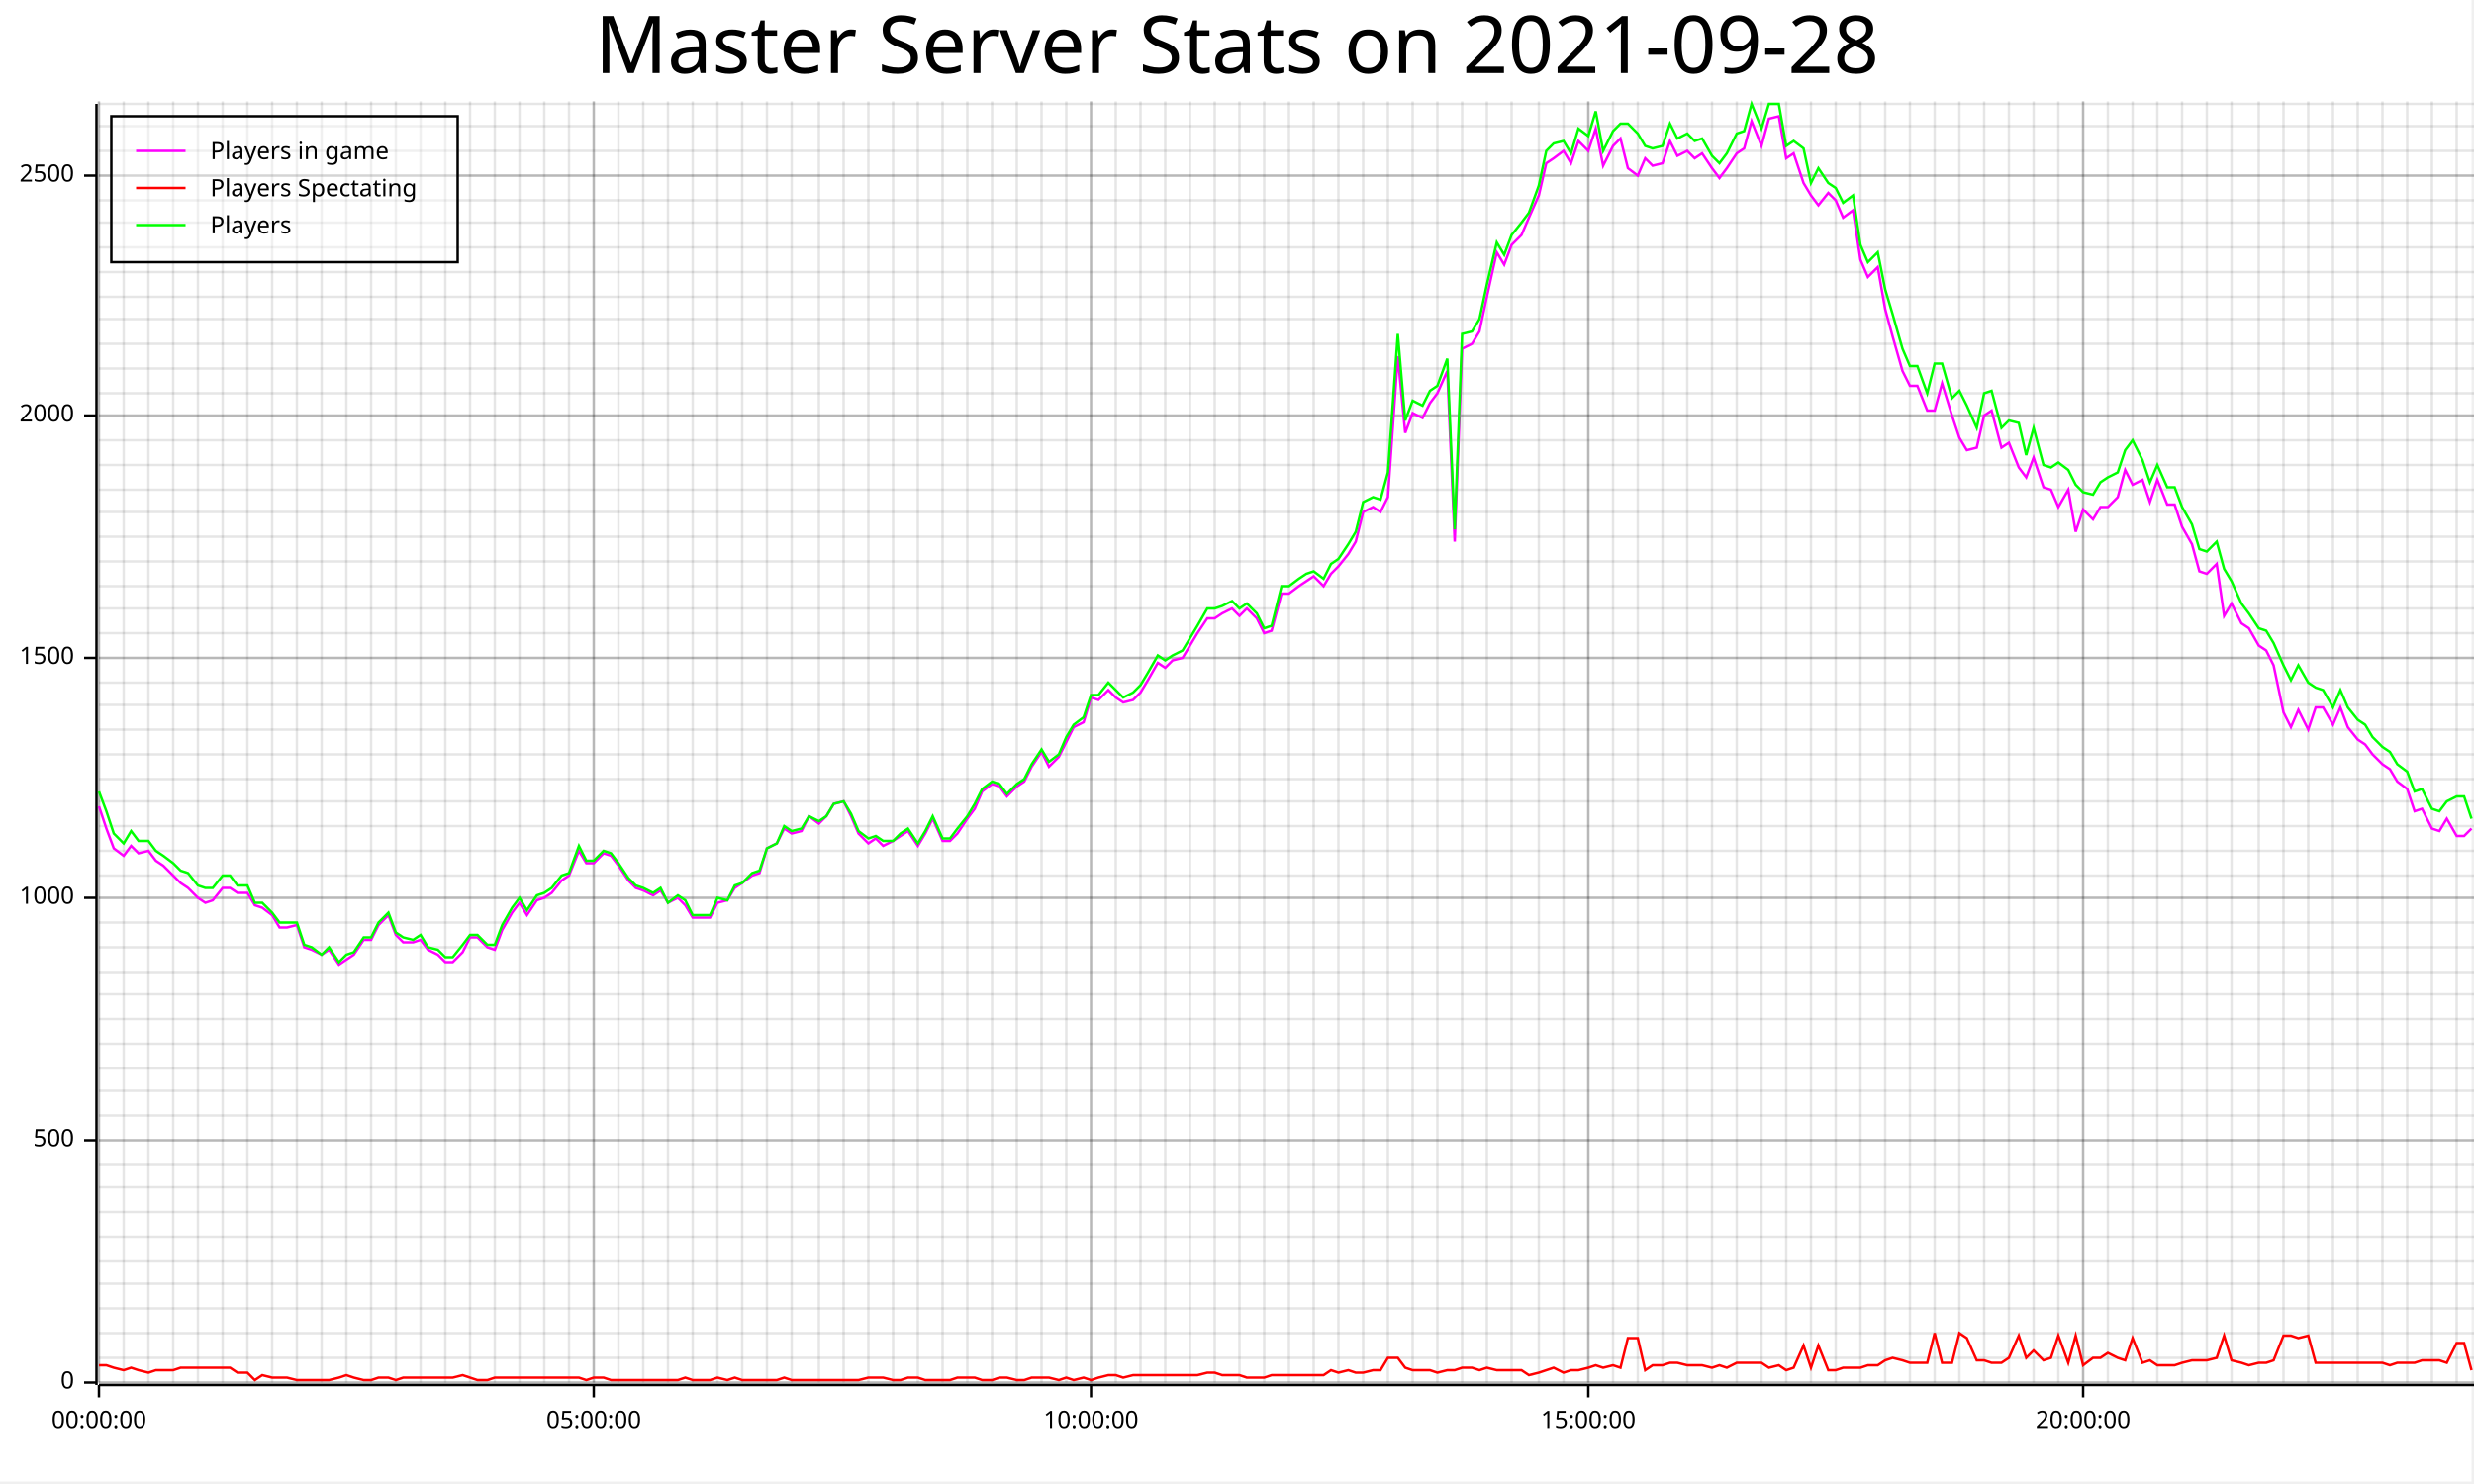
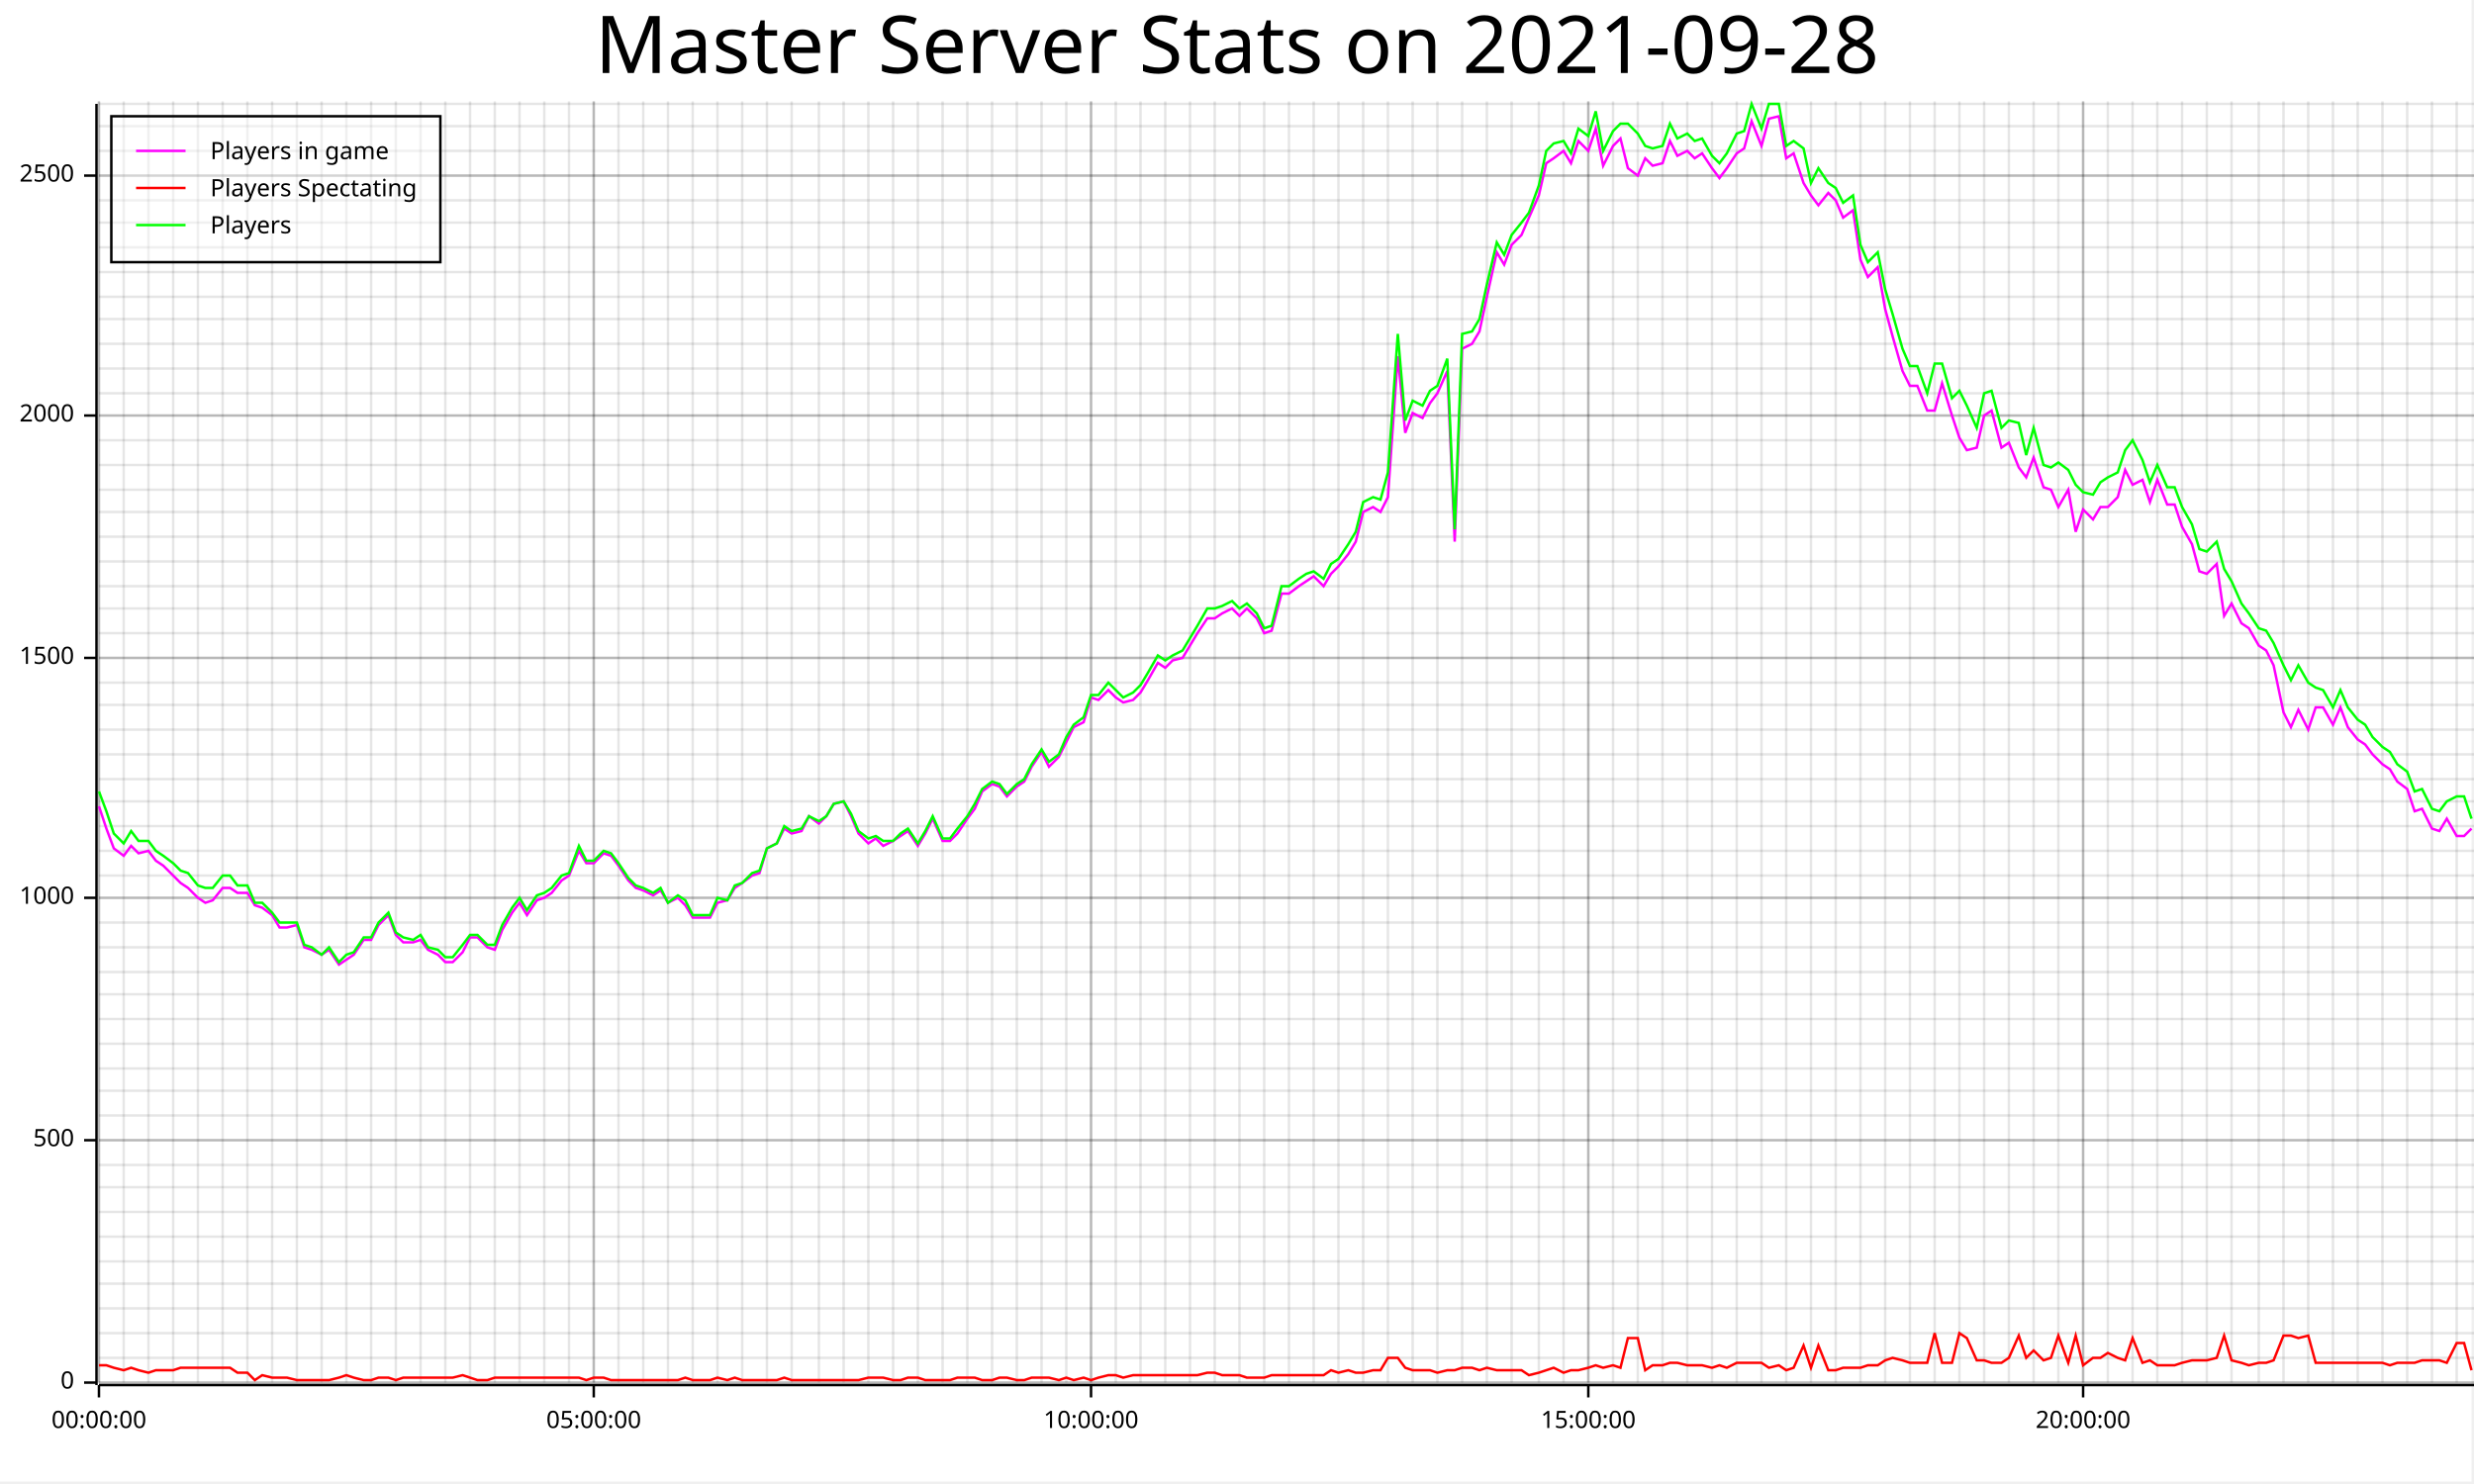
<svg xmlns="http://www.w3.org/2000/svg" width="1000" height="600" viewBox="0 0 1000 600">
  <rect x="0" y="0" width="999" height="599" opacity="1" fill="#FFFFFF" stroke="none" />
  <text x="500" y="5" dy="0.76em" text-anchor="middle" font-family="sans-serif" font-size="32.258" opacity="1" fill="#000000">
Master Server Stats on 2021-09-28
</text>
  <line opacity="0.1" stroke="#000000" stroke-width="1" x1="40" y1="559" x2="40" y2="41" />
  <line opacity="0.1" stroke="#000000" stroke-width="1" x1="50" y1="559" x2="50" y2="41" />
  <line opacity="0.1" stroke="#000000" stroke-width="1" x1="60" y1="559" x2="60" y2="41" />
  <line opacity="0.1" stroke="#000000" stroke-width="1" x1="70" y1="559" x2="70" y2="41" />
  <line opacity="0.1" stroke="#000000" stroke-width="1" x1="80" y1="559" x2="80" y2="41" />
  <line opacity="0.1" stroke="#000000" stroke-width="1" x1="90" y1="559" x2="90" y2="41" />
  <line opacity="0.1" stroke="#000000" stroke-width="1" x1="100" y1="559" x2="100" y2="41" />
  <line opacity="0.1" stroke="#000000" stroke-width="1" x1="110" y1="559" x2="110" y2="41" />
  <line opacity="0.1" stroke="#000000" stroke-width="1" x1="120" y1="559" x2="120" y2="41" />
  <line opacity="0.1" stroke="#000000" stroke-width="1" x1="130" y1="559" x2="130" y2="41" />
  <line opacity="0.1" stroke="#000000" stroke-width="1" x1="140" y1="559" x2="140" y2="41" />
  <line opacity="0.1" stroke="#000000" stroke-width="1" x1="150" y1="559" x2="150" y2="41" />
  <line opacity="0.1" stroke="#000000" stroke-width="1" x1="160" y1="559" x2="160" y2="41" />
  <line opacity="0.1" stroke="#000000" stroke-width="1" x1="170" y1="559" x2="170" y2="41" />
  <line opacity="0.1" stroke="#000000" stroke-width="1" x1="180" y1="559" x2="180" y2="41" />
  <line opacity="0.1" stroke="#000000" stroke-width="1" x1="190" y1="559" x2="190" y2="41" />
  <line opacity="0.1" stroke="#000000" stroke-width="1" x1="200" y1="559" x2="200" y2="41" />
  <line opacity="0.1" stroke="#000000" stroke-width="1" x1="210" y1="559" x2="210" y2="41" />
  <line opacity="0.1" stroke="#000000" stroke-width="1" x1="220" y1="559" x2="220" y2="41" />
  <line opacity="0.1" stroke="#000000" stroke-width="1" x1="230" y1="559" x2="230" y2="41" />
  <line opacity="0.1" stroke="#000000" stroke-width="1" x1="240" y1="559" x2="240" y2="41" />
  <line opacity="0.1" stroke="#000000" stroke-width="1" x1="250" y1="559" x2="250" y2="41" />
  <line opacity="0.1" stroke="#000000" stroke-width="1" x1="260" y1="559" x2="260" y2="41" />
  <line opacity="0.1" stroke="#000000" stroke-width="1" x1="270" y1="559" x2="270" y2="41" />
  <line opacity="0.1" stroke="#000000" stroke-width="1" x1="280" y1="559" x2="280" y2="41" />
  <line opacity="0.1" stroke="#000000" stroke-width="1" x1="290" y1="559" x2="290" y2="41" />
  <line opacity="0.1" stroke="#000000" stroke-width="1" x1="300" y1="559" x2="300" y2="41" />
  <line opacity="0.1" stroke="#000000" stroke-width="1" x1="310" y1="559" x2="310" y2="41" />
  <line opacity="0.1" stroke="#000000" stroke-width="1" x1="320" y1="559" x2="320" y2="41" />
  <line opacity="0.1" stroke="#000000" stroke-width="1" x1="331" y1="559" x2="331" y2="41" />
  <line opacity="0.1" stroke="#000000" stroke-width="1" x1="341" y1="559" x2="341" y2="41" />
  <line opacity="0.1" stroke="#000000" stroke-width="1" x1="351" y1="559" x2="351" y2="41" />
  <line opacity="0.1" stroke="#000000" stroke-width="1" x1="361" y1="559" x2="361" y2="41" />
  <line opacity="0.1" stroke="#000000" stroke-width="1" x1="371" y1="559" x2="371" y2="41" />
  <line opacity="0.1" stroke="#000000" stroke-width="1" x1="381" y1="559" x2="381" y2="41" />
  <line opacity="0.1" stroke="#000000" stroke-width="1" x1="391" y1="559" x2="391" y2="41" />
  <line opacity="0.1" stroke="#000000" stroke-width="1" x1="401" y1="559" x2="401" y2="41" />
  <line opacity="0.1" stroke="#000000" stroke-width="1" x1="411" y1="559" x2="411" y2="41" />
  <line opacity="0.1" stroke="#000000" stroke-width="1" x1="421" y1="559" x2="421" y2="41" />
  <line opacity="0.1" stroke="#000000" stroke-width="1" x1="431" y1="559" x2="431" y2="41" />
  <line opacity="0.1" stroke="#000000" stroke-width="1" x1="441" y1="559" x2="441" y2="41" />
  <line opacity="0.1" stroke="#000000" stroke-width="1" x1="451" y1="559" x2="451" y2="41" />
  <line opacity="0.1" stroke="#000000" stroke-width="1" x1="461" y1="559" x2="461" y2="41" />
  <line opacity="0.1" stroke="#000000" stroke-width="1" x1="471" y1="559" x2="471" y2="41" />
  <line opacity="0.1" stroke="#000000" stroke-width="1" x1="481" y1="559" x2="481" y2="41" />
  <line opacity="0.1" stroke="#000000" stroke-width="1" x1="491" y1="559" x2="491" y2="41" />
  <line opacity="0.1" stroke="#000000" stroke-width="1" x1="501" y1="559" x2="501" y2="41" />
  <line opacity="0.1" stroke="#000000" stroke-width="1" x1="511" y1="559" x2="511" y2="41" />
  <line opacity="0.1" stroke="#000000" stroke-width="1" x1="521" y1="559" x2="521" y2="41" />
  <line opacity="0.1" stroke="#000000" stroke-width="1" x1="531" y1="559" x2="531" y2="41" />
  <line opacity="0.1" stroke="#000000" stroke-width="1" x1="541" y1="559" x2="541" y2="41" />
  <line opacity="0.1" stroke="#000000" stroke-width="1" x1="551" y1="559" x2="551" y2="41" />
  <line opacity="0.1" stroke="#000000" stroke-width="1" x1="561" y1="559" x2="561" y2="41" />
  <line opacity="0.1" stroke="#000000" stroke-width="1" x1="571" y1="559" x2="571" y2="41" />
  <line opacity="0.1" stroke="#000000" stroke-width="1" x1="581" y1="559" x2="581" y2="41" />
  <line opacity="0.1" stroke="#000000" stroke-width="1" x1="591" y1="559" x2="591" y2="41" />
  <line opacity="0.1" stroke="#000000" stroke-width="1" x1="601" y1="559" x2="601" y2="41" />
  <line opacity="0.1" stroke="#000000" stroke-width="1" x1="611" y1="559" x2="611" y2="41" />
  <line opacity="0.1" stroke="#000000" stroke-width="1" x1="622" y1="559" x2="622" y2="41" />
  <line opacity="0.1" stroke="#000000" stroke-width="1" x1="632" y1="559" x2="632" y2="41" />
  <line opacity="0.1" stroke="#000000" stroke-width="1" x1="642" y1="559" x2="642" y2="41" />
  <line opacity="0.1" stroke="#000000" stroke-width="1" x1="652" y1="559" x2="652" y2="41" />
  <line opacity="0.1" stroke="#000000" stroke-width="1" x1="662" y1="559" x2="662" y2="41" />
  <line opacity="0.1" stroke="#000000" stroke-width="1" x1="672" y1="559" x2="672" y2="41" />
  <line opacity="0.1" stroke="#000000" stroke-width="1" x1="682" y1="559" x2="682" y2="41" />
  <line opacity="0.1" stroke="#000000" stroke-width="1" x1="692" y1="559" x2="692" y2="41" />
  <line opacity="0.1" stroke="#000000" stroke-width="1" x1="702" y1="559" x2="702" y2="41" />
  <line opacity="0.1" stroke="#000000" stroke-width="1" x1="712" y1="559" x2="712" y2="41" />
  <line opacity="0.1" stroke="#000000" stroke-width="1" x1="722" y1="559" x2="722" y2="41" />
  <line opacity="0.1" stroke="#000000" stroke-width="1" x1="732" y1="559" x2="732" y2="41" />
  <line opacity="0.1" stroke="#000000" stroke-width="1" x1="742" y1="559" x2="742" y2="41" />
  <line opacity="0.1" stroke="#000000" stroke-width="1" x1="752" y1="559" x2="752" y2="41" />
  <line opacity="0.1" stroke="#000000" stroke-width="1" x1="762" y1="559" x2="762" y2="41" />
  <line opacity="0.1" stroke="#000000" stroke-width="1" x1="772" y1="559" x2="772" y2="41" />
  <line opacity="0.1" stroke="#000000" stroke-width="1" x1="782" y1="559" x2="782" y2="41" />
  <line opacity="0.1" stroke="#000000" stroke-width="1" x1="792" y1="559" x2="792" y2="41" />
  <line opacity="0.1" stroke="#000000" stroke-width="1" x1="802" y1="559" x2="802" y2="41" />
  <line opacity="0.1" stroke="#000000" stroke-width="1" x1="812" y1="559" x2="812" y2="41" />
  <line opacity="0.1" stroke="#000000" stroke-width="1" x1="822" y1="559" x2="822" y2="41" />
  <line opacity="0.1" stroke="#000000" stroke-width="1" x1="832" y1="559" x2="832" y2="41" />
  <line opacity="0.1" stroke="#000000" stroke-width="1" x1="842" y1="559" x2="842" y2="41" />
  <line opacity="0.1" stroke="#000000" stroke-width="1" x1="852" y1="559" x2="852" y2="41" />
  <line opacity="0.1" stroke="#000000" stroke-width="1" x1="862" y1="559" x2="862" y2="41" />
  <line opacity="0.1" stroke="#000000" stroke-width="1" x1="872" y1="559" x2="872" y2="41" />
  <line opacity="0.1" stroke="#000000" stroke-width="1" x1="882" y1="559" x2="882" y2="41" />
  <line opacity="0.1" stroke="#000000" stroke-width="1" x1="892" y1="559" x2="892" y2="41" />
  <line opacity="0.1" stroke="#000000" stroke-width="1" x1="902" y1="559" x2="902" y2="41" />
  <line opacity="0.1" stroke="#000000" stroke-width="1" x1="913" y1="559" x2="913" y2="41" />
  <line opacity="0.1" stroke="#000000" stroke-width="1" x1="923" y1="559" x2="923" y2="41" />
  <line opacity="0.1" stroke="#000000" stroke-width="1" x1="933" y1="559" x2="933" y2="41" />
  <line opacity="0.1" stroke="#000000" stroke-width="1" x1="943" y1="559" x2="943" y2="41" />
  <line opacity="0.1" stroke="#000000" stroke-width="1" x1="953" y1="559" x2="953" y2="41" />
  <line opacity="0.1" stroke="#000000" stroke-width="1" x1="963" y1="559" x2="963" y2="41" />
  <line opacity="0.1" stroke="#000000" stroke-width="1" x1="973" y1="559" x2="973" y2="41" />
  <line opacity="0.1" stroke="#000000" stroke-width="1" x1="983" y1="559" x2="983" y2="41" />
  <line opacity="0.1" stroke="#000000" stroke-width="1" x1="993" y1="559" x2="993" y2="41" />
  <line opacity="0.1" stroke="#000000" stroke-width="1" x1="40" y1="559" x2="1000" y2="559" />
  <line opacity="0.1" stroke="#000000" stroke-width="1" x1="40" y1="549" x2="1000" y2="549" />
  <line opacity="0.1" stroke="#000000" stroke-width="1" x1="40" y1="539" x2="1000" y2="539" />
  <line opacity="0.1" stroke="#000000" stroke-width="1" x1="40" y1="529" x2="1000" y2="529" />
  <line opacity="0.1" stroke="#000000" stroke-width="1" x1="40" y1="519" x2="1000" y2="519" />
  <line opacity="0.1" stroke="#000000" stroke-width="1" x1="40" y1="510" x2="1000" y2="510" />
  <line opacity="0.1" stroke="#000000" stroke-width="1" x1="40" y1="500" x2="1000" y2="500" />
  <line opacity="0.1" stroke="#000000" stroke-width="1" x1="40" y1="490" x2="1000" y2="490" />
  <line opacity="0.1" stroke="#000000" stroke-width="1" x1="40" y1="480" x2="1000" y2="480" />
  <line opacity="0.1" stroke="#000000" stroke-width="1" x1="40" y1="471" x2="1000" y2="471" />
  <line opacity="0.1" stroke="#000000" stroke-width="1" x1="40" y1="461" x2="1000" y2="461" />
  <line opacity="0.1" stroke="#000000" stroke-width="1" x1="40" y1="451" x2="1000" y2="451" />
  <line opacity="0.1" stroke="#000000" stroke-width="1" x1="40" y1="441" x2="1000" y2="441" />
  <line opacity="0.1" stroke="#000000" stroke-width="1" x1="40" y1="432" x2="1000" y2="432" />
  <line opacity="0.1" stroke="#000000" stroke-width="1" x1="40" y1="422" x2="1000" y2="422" />
  <line opacity="0.1" stroke="#000000" stroke-width="1" x1="40" y1="412" x2="1000" y2="412" />
  <line opacity="0.1" stroke="#000000" stroke-width="1" x1="40" y1="402" x2="1000" y2="402" />
  <line opacity="0.1" stroke="#000000" stroke-width="1" x1="40" y1="393" x2="1000" y2="393" />
  <line opacity="0.1" stroke="#000000" stroke-width="1" x1="40" y1="383" x2="1000" y2="383" />
  <line opacity="0.1" stroke="#000000" stroke-width="1" x1="40" y1="373" x2="1000" y2="373" />
  <line opacity="0.1" stroke="#000000" stroke-width="1" x1="40" y1="363" x2="1000" y2="363" />
  <line opacity="0.1" stroke="#000000" stroke-width="1" x1="40" y1="354" x2="1000" y2="354" />
  <line opacity="0.1" stroke="#000000" stroke-width="1" x1="40" y1="344" x2="1000" y2="344" />
  <line opacity="0.1" stroke="#000000" stroke-width="1" x1="40" y1="334" x2="1000" y2="334" />
  <line opacity="0.1" stroke="#000000" stroke-width="1" x1="40" y1="324" x2="1000" y2="324" />
  <line opacity="0.1" stroke="#000000" stroke-width="1" x1="40" y1="315" x2="1000" y2="315" />
  <line opacity="0.1" stroke="#000000" stroke-width="1" x1="40" y1="305" x2="1000" y2="305" />
  <line opacity="0.1" stroke="#000000" stroke-width="1" x1="40" y1="295" x2="1000" y2="295" />
  <line opacity="0.1" stroke="#000000" stroke-width="1" x1="40" y1="285" x2="1000" y2="285" />
  <line opacity="0.1" stroke="#000000" stroke-width="1" x1="40" y1="276" x2="1000" y2="276" />
  <line opacity="0.1" stroke="#000000" stroke-width="1" x1="40" y1="266" x2="1000" y2="266" />
  <line opacity="0.1" stroke="#000000" stroke-width="1" x1="40" y1="256" x2="1000" y2="256" />
  <line opacity="0.1" stroke="#000000" stroke-width="1" x1="40" y1="246" x2="1000" y2="246" />
  <line opacity="0.1" stroke="#000000" stroke-width="1" x1="40" y1="237" x2="1000" y2="237" />
  <line opacity="0.1" stroke="#000000" stroke-width="1" x1="40" y1="227" x2="1000" y2="227" />
  <line opacity="0.1" stroke="#000000" stroke-width="1" x1="40" y1="217" x2="1000" y2="217" />
  <line opacity="0.1" stroke="#000000" stroke-width="1" x1="40" y1="207" x2="1000" y2="207" />
  <line opacity="0.1" stroke="#000000" stroke-width="1" x1="40" y1="198" x2="1000" y2="198" />
  <line opacity="0.1" stroke="#000000" stroke-width="1" x1="40" y1="188" x2="1000" y2="188" />
  <line opacity="0.1" stroke="#000000" stroke-width="1" x1="40" y1="178" x2="1000" y2="178" />
  <line opacity="0.1" stroke="#000000" stroke-width="1" x1="40" y1="168" x2="1000" y2="168" />
  <line opacity="0.1" stroke="#000000" stroke-width="1" x1="40" y1="159" x2="1000" y2="159" />
  <line opacity="0.1" stroke="#000000" stroke-width="1" x1="40" y1="149" x2="1000" y2="149" />
  <line opacity="0.1" stroke="#000000" stroke-width="1" x1="40" y1="139" x2="1000" y2="139" />
  <line opacity="0.1" stroke="#000000" stroke-width="1" x1="40" y1="129" x2="1000" y2="129" />
  <line opacity="0.1" stroke="#000000" stroke-width="1" x1="40" y1="120" x2="1000" y2="120" />
  <line opacity="0.1" stroke="#000000" stroke-width="1" x1="40" y1="110" x2="1000" y2="110" />
  <line opacity="0.1" stroke="#000000" stroke-width="1" x1="40" y1="100" x2="1000" y2="100" />
  <line opacity="0.1" stroke="#000000" stroke-width="1" x1="40" y1="90" x2="1000" y2="90" />
  <line opacity="0.1" stroke="#000000" stroke-width="1" x1="40" y1="81" x2="1000" y2="81" />
  <line opacity="0.1" stroke="#000000" stroke-width="1" x1="40" y1="71" x2="1000" y2="71" />
  <line opacity="0.1" stroke="#000000" stroke-width="1" x1="40" y1="61" x2="1000" y2="61" />
  <line opacity="0.1" stroke="#000000" stroke-width="1" x1="40" y1="51" x2="1000" y2="51" />
  <line opacity="0.1" stroke="#000000" stroke-width="1" x1="40" y1="42" x2="1000" y2="42" />
  <line opacity="0.2" stroke="#000000" stroke-width="1" x1="40" y1="559" x2="40" y2="41" />
  <line opacity="0.2" stroke="#000000" stroke-width="1" x1="240" y1="559" x2="240" y2="41" />
  <line opacity="0.2" stroke="#000000" stroke-width="1" x1="441" y1="559" x2="441" y2="41" />
  <line opacity="0.2" stroke="#000000" stroke-width="1" x1="642" y1="559" x2="642" y2="41" />
  <line opacity="0.2" stroke="#000000" stroke-width="1" x1="842" y1="559" x2="842" y2="41" />
  <line opacity="0.2" stroke="#000000" stroke-width="1" x1="40" y1="559" x2="1000" y2="559" />
  <line opacity="0.2" stroke="#000000" stroke-width="1" x1="40" y1="461" x2="1000" y2="461" />
  <line opacity="0.2" stroke="#000000" stroke-width="1" x1="40" y1="363" x2="1000" y2="363" />
  <line opacity="0.2" stroke="#000000" stroke-width="1" x1="40" y1="266" x2="1000" y2="266" />
  <line opacity="0.2" stroke="#000000" stroke-width="1" x1="40" y1="168" x2="1000" y2="168" />
  <line opacity="0.2" stroke="#000000" stroke-width="1" x1="40" y1="71" x2="1000" y2="71" />
  <polyline fill="none" opacity="1" stroke="#000000" stroke-width="1" points="39,42 39,560 " />
  <text x="30" y="559" dy="0.5ex" text-anchor="end" font-family="sans-serif" font-size="9.677" opacity="1" fill="#000000">
0
</text>
  <polyline fill="none" opacity="1" stroke="#000000" stroke-width="1" points="34,559 39,559 " />
  <text x="30" y="461" dy="0.5ex" text-anchor="end" font-family="sans-serif" font-size="9.677" opacity="1" fill="#000000">
500
</text>
  <polyline fill="none" opacity="1" stroke="#000000" stroke-width="1" points="34,461 39,461 " />
  <text x="30" y="363" dy="0.5ex" text-anchor="end" font-family="sans-serif" font-size="9.677" opacity="1" fill="#000000">
1000
</text>
  <polyline fill="none" opacity="1" stroke="#000000" stroke-width="1" points="34,363 39,363 " />
  <text x="30" y="266" dy="0.5ex" text-anchor="end" font-family="sans-serif" font-size="9.677" opacity="1" fill="#000000">
1500
</text>
  <polyline fill="none" opacity="1" stroke="#000000" stroke-width="1" points="34,266 39,266 " />
  <text x="30" y="168" dy="0.5ex" text-anchor="end" font-family="sans-serif" font-size="9.677" opacity="1" fill="#000000">
2000
</text>
  <polyline fill="none" opacity="1" stroke="#000000" stroke-width="1" points="34,168 39,168 " />
  <text x="30" y="71" dy="0.5ex" text-anchor="end" font-family="sans-serif" font-size="9.677" opacity="1" fill="#000000">
2500
</text>
  <polyline fill="none" opacity="1" stroke="#000000" stroke-width="1" points="34,71 39,71 " />
  <polyline fill="none" opacity="1" stroke="#000000" stroke-width="1" points="40,560 1000,560 " />
  <text x="40" y="570" dy="0.76em" text-anchor="middle" font-family="sans-serif" font-size="9.677" opacity="1" fill="#000000">
00:00:00
</text>
  <polyline fill="none" opacity="1" stroke="#000000" stroke-width="1" points="40,560 40,565 " />
  <text x="240" y="570" dy="0.76em" text-anchor="middle" font-family="sans-serif" font-size="9.677" opacity="1" fill="#000000">
05:00:00
</text>
  <polyline fill="none" opacity="1" stroke="#000000" stroke-width="1" points="240,560 240,565 " />
  <text x="441" y="570" dy="0.76em" text-anchor="middle" font-family="sans-serif" font-size="9.677" opacity="1" fill="#000000">
10:00:00
</text>
  <polyline fill="none" opacity="1" stroke="#000000" stroke-width="1" points="441,560 441,565 " />
  <text x="642" y="570" dy="0.76em" text-anchor="middle" font-family="sans-serif" font-size="9.677" opacity="1" fill="#000000">
15:00:00
</text>
  <polyline fill="none" opacity="1" stroke="#000000" stroke-width="1" points="642,560 642,565 " />
  <text x="842" y="570" dy="0.76em" text-anchor="middle" font-family="sans-serif" font-size="9.677" opacity="1" fill="#000000">
20:00:00
</text>
  <polyline fill="none" opacity="1" stroke="#000000" stroke-width="1" points="842,560 842,565 " />
  <polyline fill="none" opacity="1" stroke="#FF00FF" stroke-width="1" points="40,326 43,335 46,343 50,346 53,342 56,345 60,344 63,348 66,350 70,354 73,357 76,359 80,363 83,365 86,364 90,359 93,359 96,361 100,361 103,366 106,367 110,370 113,375 116,375 120,374 123,383 126,384 130,386 133,384 137,390 140,388 143,386 147,380 150,380 153,374 157,370 160,378 163,381 167,381 170,380 173,384 177,386 180,389 183,389 187,385 190,379 193,379 197,383 200,384 203,376 207,369 210,365 213,370 217,364 220,363 223,361 227,356 230,354 234,344 237,349 240,349 244,345 247,346 250,350 254,356 257,359 260,360 264,362 267,360 270,365 274,363 277,366 280,371 284,371 287,371 290,365 294,364 297,359 300,357 304,354 307,353 310,343 314,341 317,335 320,337 324,336 327,330 331,333 334,330 337,325 341,324 344,330 347,337 351,341 354,339 357,342 361,340 364,338 367,336 371,342 374,337 377,331 381,340 384,340 387,337 391,331 394,327 397,320 401,317 404,318 407,322 411,318 414,316 417,310 421,304 424,310 428,306 431,300 434,294 438,292 441,282 444,283 448,279 451,282 454,284 458,283 461,280 464,275 468,268 471,270 474,267 478,266 481,261 484,256 488,250 491,250 494,248 498,246 501,249 504,246 508,250 511,256 514,255 518,240 521,240 525,237 528,235 531,233 535,237 538,232 541,229 545,224 548,219 551,207 555,205 558,207 561,201 565,144 568,175 571,167 575,169 578,163 581,159 585,150 588,219 591,141 595,139 598,134 601,120 605,102 608,107 611,99 615,95 618,88 622,79 625,66 628,64 632,61 635,66 638,57 642,61 645,52 648,67 652,59 655,56 658,68 662,71 665,64 668,67 672,66 675,57 678,63 682,61 685,64 688,62 692,68 695,72 698,68 702,62 705,60 708,49 712,59 715,48 719,47 722,64 725,62 729,74 732,79 735,83 739,78 742,81 745,88 749,85 752,105 755,112 759,108 762,125 765,136 769,150 772,156 775,156 779,166 782,166 785,155 789,168 792,177 795,182 799,181 802,168 805,166 809,181 812,179 816,189 819,193 822,185 826,197 829,198 832,205 836,198 839,215 842,206 846,210 849,205 852,205 856,201 859,190 862,196 866,194 869,203 872,194 876,204 879,204 882,213 886,220 889,231 892,232 896,228 899,249 902,244 906,252 909,254 913,261 916,263 919,269 923,288 926,294 929,287 933,295 936,286 939,286 943,293 946,286 949,294 953,299 956,301 959,305 963,309 966,311 969,316 973,319 976,328 979,327 983,335 986,336 989,331 993,338 996,338 999,335 " />
  <polyline fill="none" opacity="1" stroke="#FF0000" stroke-width="1" points="40,552 43,552 46,553 50,554 53,553 56,554 60,555 63,554 66,554 70,554 73,553 76,553 80,553 83,553 86,553 90,553 93,553 96,555 100,555 103,558 106,556 110,557 113,557 116,557 120,558 123,558 126,558 130,558 133,558 137,557 140,556 143,557 147,558 150,558 153,557 157,557 160,558 163,557 167,557 170,557 173,557 177,557 180,557 183,557 187,556 190,557 193,558 197,558 200,557 203,557 207,557 210,557 213,557 217,557 220,557 223,557 227,557 230,557 234,557 237,558 240,557 244,557 247,558 250,558 254,558 257,558 260,558 264,558 267,558 270,558 274,558 277,557 280,558 284,558 287,558 290,557 294,558 297,557 300,558 304,558 307,558 310,558 314,558 317,557 320,558 324,558 327,558 331,558 334,558 337,558 341,558 344,558 347,558 351,557 354,557 357,557 361,558 364,558 367,557 371,557 374,558 377,558 381,558 384,558 387,557 391,557 394,557 397,558 401,558 404,557 407,557 411,558 414,558 417,557 421,557 424,557 428,558 431,557 434,558 438,557 441,558 444,557 448,556 451,556 454,557 458,556 461,556 464,556 468,556 471,556 474,556 478,556 481,556 484,556 488,555 491,555 494,556 498,556 501,556 504,557 508,557 511,557 514,556 518,556 521,556 525,556 528,556 531,556 535,556 538,554 541,555 545,554 548,555 551,555 555,554 558,554 561,549 565,549 568,553 571,554 575,554 578,554 581,555 585,554 588,554 591,553 595,553 598,554 601,553 605,554 608,554 611,554 615,554 618,556 622,555 625,554 628,553 632,555 635,554 638,554 642,553 645,552 648,553 652,552 655,553 658,541 662,541 665,554 668,552 672,552 675,551 678,551 682,552 685,552 688,552 692,553 695,552 698,553 702,551 705,551 708,551 712,551 715,553 719,552 722,554 725,553 729,544 732,553 735,544 739,554 742,554 745,553 749,553 752,553 755,552 759,552 762,550 765,549 769,550 772,551 775,551 779,551 782,539 785,551 789,551 792,539 795,541 799,550 802,550 805,551 809,551 812,549 816,540 819,549 822,546 826,550 829,549 832,540 836,551 839,540 842,552 846,549 849,549 852,547 856,549 859,550 862,541 866,551 869,550 872,552 876,552 879,552 882,551 886,550 889,550 892,550 896,549 899,540 902,550 906,551 909,552 913,551 916,551 919,550 923,540 926,540 929,541 933,540 936,551 939,551 943,551 946,551 949,551 953,551 956,551 959,551 963,551 966,552 969,551 973,551 976,551 979,550 983,550 986,550 989,551 993,543 996,543 999,554 " />
  <polyline fill="none" opacity="1" stroke="#00FF00" stroke-width="1" points="40,320 43,328 46,337 50,341 53,336 56,340 60,340 63,344 66,346 70,349 73,352 76,353 80,358 83,359 86,359 90,354 93,354 96,358 100,358 103,365 106,365 110,369 113,373 116,373 120,373 123,382 126,383 130,386 133,383 137,389 140,386 143,385 147,379 150,379 153,373 157,369 160,377 163,379 167,380 170,378 173,383 177,384 180,387 183,387 187,382 190,378 193,378 197,382 200,382 203,374 207,367 210,363 213,368 217,362 220,361 223,359 227,354 230,353 234,342 237,348 240,348 244,344 247,345 250,349 254,355 257,358 260,359 264,361 267,359 270,365 274,362 277,364 280,370 284,370 287,370 290,363 294,364 297,358 300,357 304,353 307,352 310,343 314,341 317,334 320,336 324,335 327,330 331,332 334,330 337,325 341,324 344,329 347,336 351,339 354,338 357,340 361,340 364,337 367,335 371,341 374,336 377,330 381,339 384,339 387,335 391,330 394,325 397,319 401,316 404,317 407,321 411,317 414,315 417,309 421,303 424,308 428,305 431,298 434,293 438,290 441,281 444,281 448,276 451,279 454,282 458,280 461,277 464,272 468,265 471,267 474,265 478,263 481,258 484,253 488,246 491,246 494,245 498,243 501,246 504,244 508,248 511,254 514,253 518,237 521,237 525,234 528,232 531,231 535,234 538,228 541,226 545,220 548,215 551,203 555,201 558,202 561,191 565,135 568,170 571,162 575,164 578,158 581,156 585,145 588,214 591,135 595,134 598,129 601,115 605,98 608,103 611,95 615,90 618,86 622,75 625,61 628,58 632,57 635,62 638,52 642,55 645,45 648,61 652,53 655,50 658,50 662,54 665,59 668,60 672,59 675,50 678,56 682,54 685,57 688,56 692,63 695,66 698,62 702,54 705,53 708,42 712,52 715,42 719,42 722,59 725,57 729,60 732,74 735,68 739,74 742,76 745,82 749,79 752,99 755,106 759,102 762,117 765,127 769,141 772,148 775,148 779,159 782,147 785,147 789,161 792,158 795,164 799,173 802,159 805,158 809,173 812,170 816,171 819,184 822,173 826,188 829,189 832,187 836,190 839,196 842,199 846,200 849,195 852,193 856,191 859,182 862,178 866,186 869,195 872,188 876,197 879,197 882,205 886,212 889,222 892,223 896,219 899,230 902,235 906,244 909,248 913,254 916,255 919,260 923,269 926,275 929,269 933,276 936,278 939,279 943,286 946,279 949,286 953,291 956,293 959,298 963,302 966,304 969,309 973,312 976,320 979,319 983,327 986,328 989,324 993,322 996,322 999,331 " />
-   <rect x="45" y="47" width="140" height="59" opacity="0.4" fill="#FFFFFF" stroke="none" />
-   <rect x="45" y="47" width="140" height="59" opacity="1" fill="none" stroke="#000000" />
+   <rect x="45" y="47" width="133" height="59" opacity="0.4" fill="#FFFFFF" stroke="none" />
+   <rect x="45" y="47" width="133" height="59" opacity="1" fill="none" stroke="#000000" />
  <text x="85" y="57" dy="0.76em" text-anchor="start" font-family="sans-serif" font-size="9.677" opacity="1" fill="#000000">
Players in game
</text>
  <text x="85" y="72" dy="0.76em" text-anchor="start" font-family="sans-serif" font-size="9.677" opacity="1" fill="#000000">
Players Spectating
</text>
  <text x="85" y="87" dy="0.76em" text-anchor="start" font-family="sans-serif" font-size="9.677" opacity="1" fill="#000000">
Players
</text>
  <polyline fill="none" opacity="1" stroke="#FF00FF" stroke-width="1" points="55,61 75,61 " />
  <polyline fill="none" opacity="1" stroke="#FF0000" stroke-width="1" points="55,76 75,76 " />
  <polyline fill="none" opacity="1" stroke="#00FF00" stroke-width="1" points="55,91 75,91 " />
</svg>
